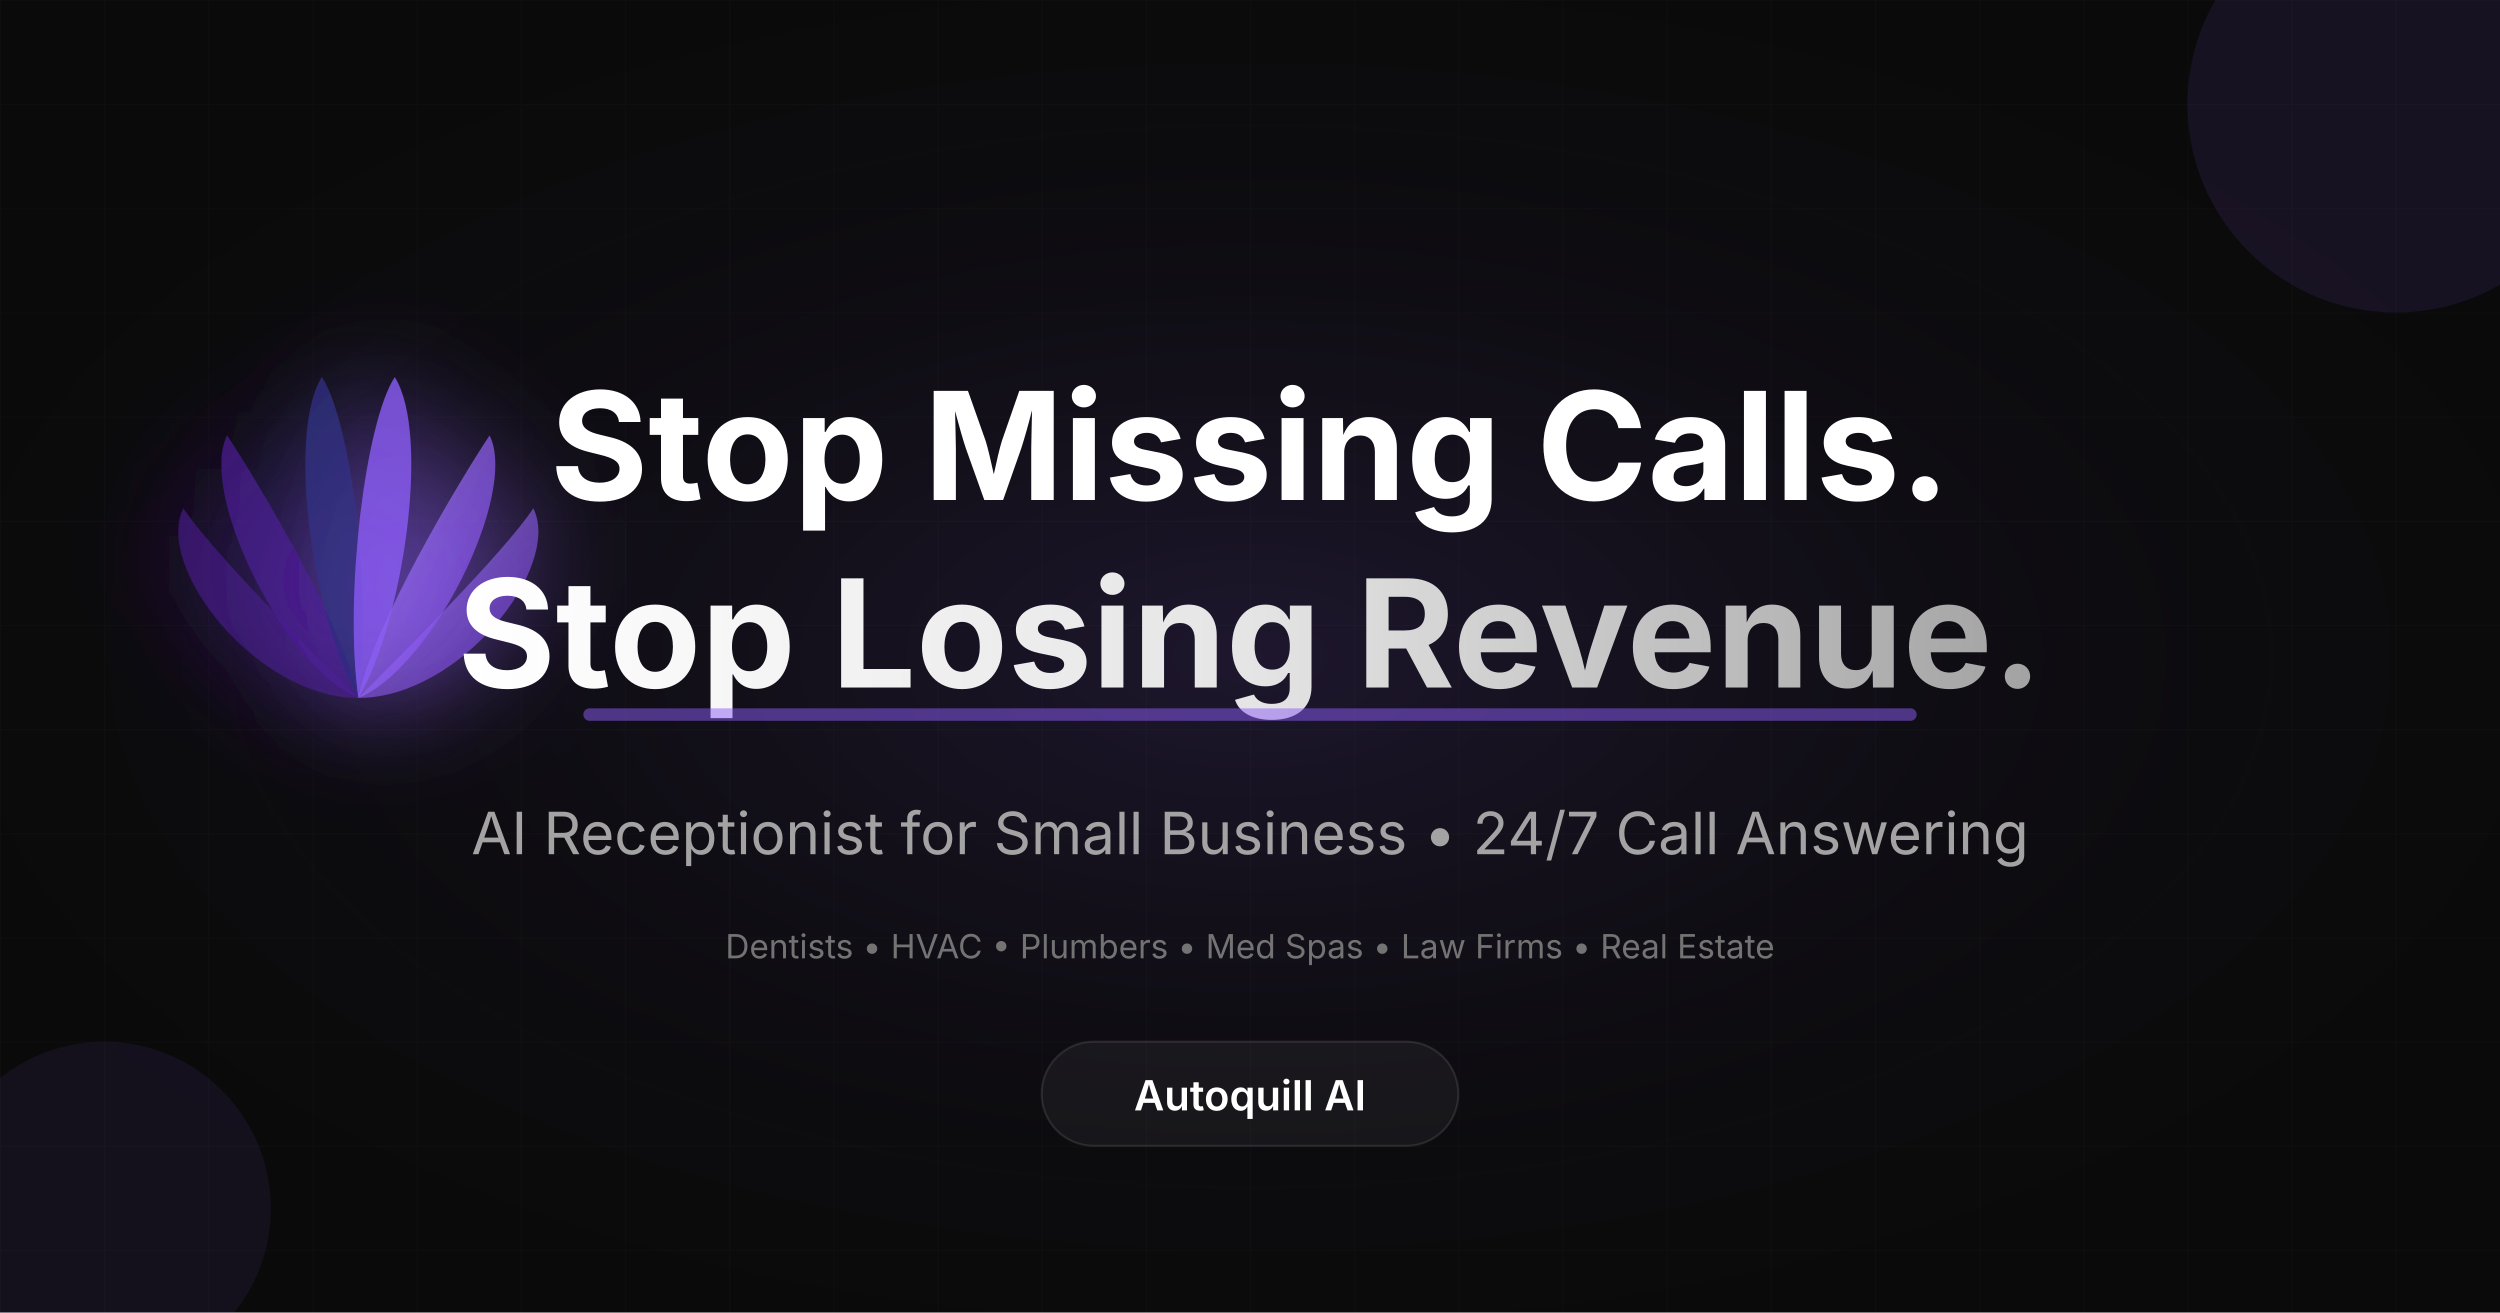
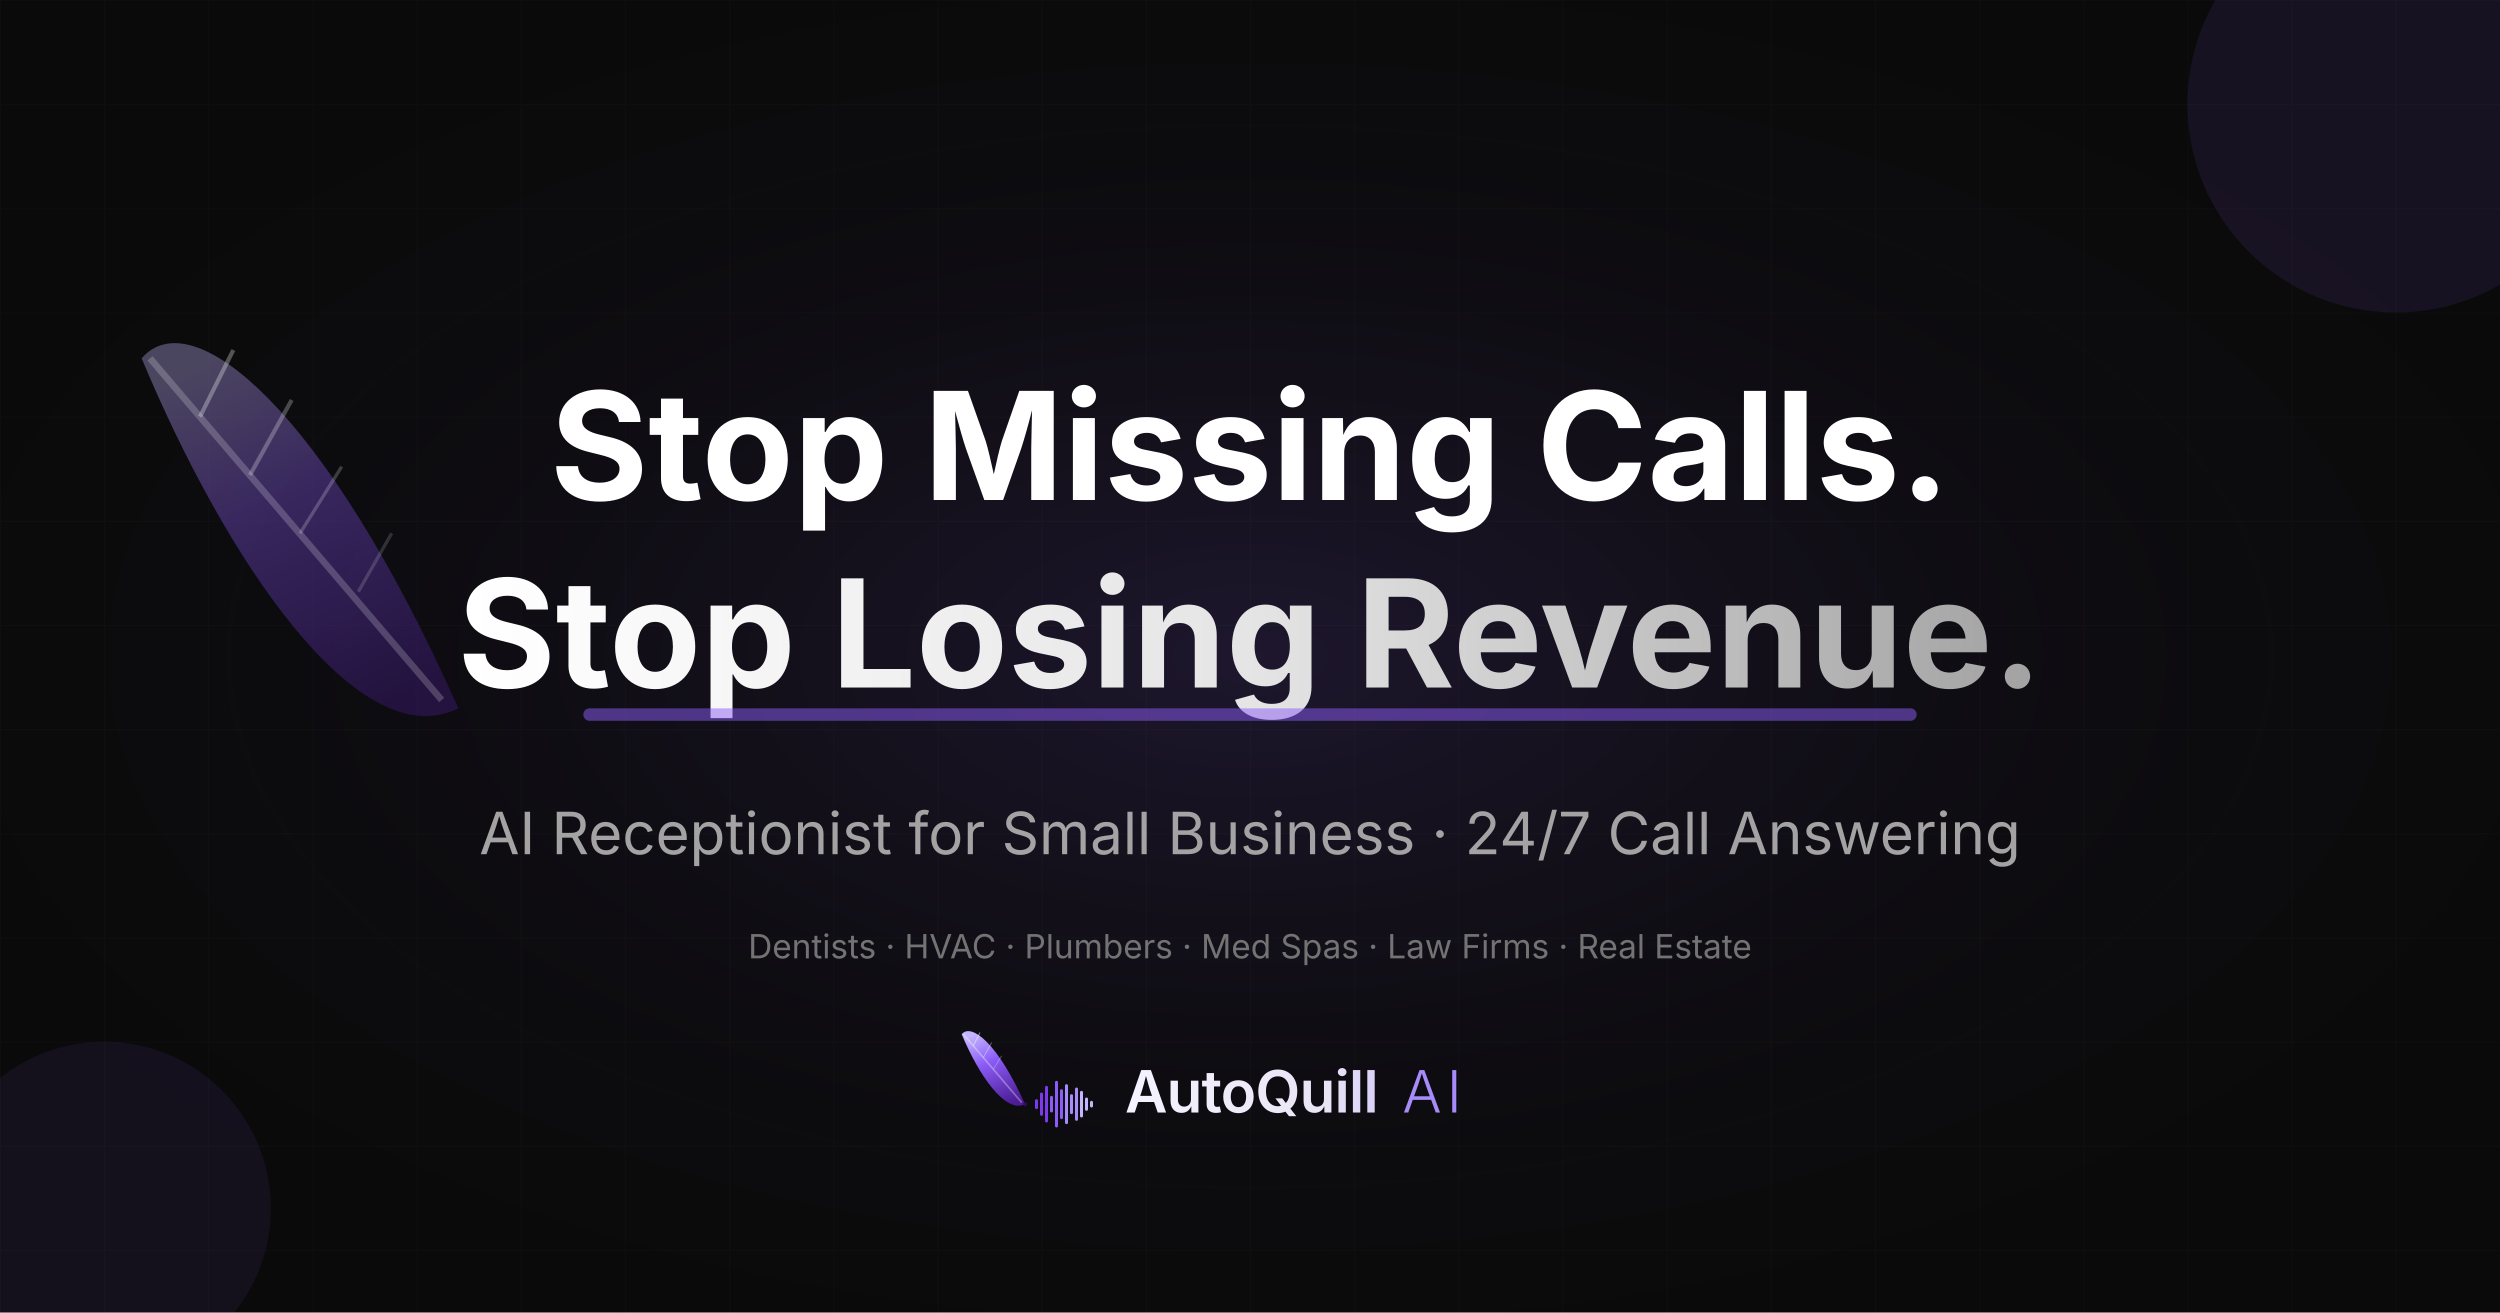
<svg xmlns="http://www.w3.org/2000/svg" width="1200" height="630" viewBox="0 0 1200 630" fill="none">
  <rect width="1200" height="630" fill="#0a0a0a" />
  <defs>
    <radialGradient id="glow" cx="50%" cy="50%" r="60%" fx="50%" fy="50%">
      <stop offset="0%" stop-color="#8b5cf6" stop-opacity="0.15" />
      <stop offset="100%" stop-color="#0a0a0a" stop-opacity="0" />
    </radialGradient>
+     <linearGradient id="fg" x1="0.3" y1="0" x2="0.7" y2="1">
+       <stop offset="0%" stop-color="#C4B5FD" />
+       <stop offset="40%" stop-color="#8B5CF6" />
+       <stop offset="100%" stop-color="#4C1D95" />
+     </linearGradient>
    <linearGradient id="textGradient" x1="0%" y1="0%" x2="100%" y2="0%">
      <stop offset="0%" stop-color="#ffffff" />
      <stop offset="50%" stop-color="#e5e5e5" />
      <stop offset="100%" stop-color="#a3a3a3" />
    </linearGradient>
-     <linearGradient id="purpleGradient" x1="0%" y1="0%" x2="100%" y2="100%">
-       <stop offset="0%" stop-color="#a78bfa" />
-       <stop offset="100%" stop-color="#7c3aed" />
+     <linearGradient id="wordGrad" x1="0" y1="0" x2="1" y2="0">
+       <stop offset="0%" stop-color="#F5F3FF" />
+       <stop offset="60%" stop-color="#E9E5F5" />
+       <stop offset="100%" stop-color="#C4B5FD" />
    </linearGradient>
-     <filter id="featherGlow" x="-50%" y="-50%" width="200%" height="200%">
-       <feGaussianBlur stdDeviation="8" result="blur" />
-       <feMerge>
-         <feMergeNode in="blur" />
-         <feMergeNode in="SourceGraphic" />
-       </feMerge>
-     </filter>
  </defs>
  <rect width="1200" height="630" fill="url(#glow)" />
  <pattern id="grid" width="50" height="50" patternUnits="userSpaceOnUse">
    <path d="M 50 0 L 0 0 0 50" fill="none" stroke="white" stroke-opacity="0.03" stroke-width="1" />
  </pattern>
  <rect width="1200" height="630" fill="url(#grid)" opacity="0.5" />
-   <g transform="translate(60, 160) scale(3.5)" filter="url(#featherGlow)">
-     <path d="M32,50 C18,50 4,32 8,24 C12,30 26,44 32,50Z" fill="#4c1d95" opacity="0.6" />
-     <path d="M32,50 C22,46 10,22 14,14 C18,20 30,40 32,50Z" fill="#4c1d95" opacity="0.7" />
-     <path d="M32,50 C26,40 22,14 27,6 C31,12 34,36 32,50Z" fill="#312e81" opacity="0.8" />
-     <path d="M32,50 C46,50 60,32 56,24 C52,30 38,44 32,50Z" fill="url(#purpleGradient)" opacity="0.6" />
-     <path d="M32,50 C42,46 54,22 50,14 C46,20 34,40 32,50Z" fill="url(#purpleGradient)" opacity="0.7" />
-     <path d="M32,50 C38,40 42,14 37,6 C33,12 30,36 32,50Z" fill="#8b5cf6" opacity="0.8" />
+   <g transform="translate(60, 140) scale(4)">
+     <path d="M 40 50 C 24 14, 8 1, 2 8 C 12 32, 28 56, 40 50 Z" fill="url(#fg)" opacity="0.35" />
+     <line x1="3" y1="8" x2="38" y2="49" stroke="white" stroke-width="0.8" opacity="0.2" />
+     <line x1="9" y1="15" x2="13" y2="7" stroke="white" stroke-width="0.5" opacity="0.3" />
+     <line x1="15" y1="22" x2="20" y2="13" stroke="white" stroke-width="0.5" opacity="0.25" />
+     <line x1="21" y1="29" x2="26" y2="21" stroke="white" stroke-width="0.4" opacity="0.2" />
+     <line x1="28" y1="36" x2="32" y2="29" stroke="white" stroke-width="0.4" opacity="0.15" />
  </g>
  <text x="600" y="240" text-anchor="middle" font-family="Inter, system-ui, sans-serif" font-size="72" font-weight="700" fill="white">
    Stop Missing Calls.
  </text>
  <text x="600" y="330" text-anchor="middle" font-family="Inter, system-ui, sans-serif" font-size="72" font-weight="700" fill="url(#textGradient)">
    Stop Losing Revenue.
  </text>
  <rect x="280" y="340" width="640" height="6" rx="3" fill="#8b5cf6" opacity="0.5" />
  <text x="600" y="410" text-anchor="middle" font-family="Inter, system-ui, sans-serif" font-size="28" fill="#a3a3a3">
-     AI Receptionist for Small Business • 24/7 Call Answering
+     AI Receptionist for Small Business · 24/7 Call Answering
  </text>
-   <g transform="translate(500, 500)">
-     <rect x="0" y="0" width="200" height="50" rx="25" fill="white" fill-opacity="0.05" stroke="white" stroke-opacity="0.1" />
-     <text x="100" y="33" text-anchor="middle" font-family="Inter, system-ui, sans-serif" font-size="20" font-weight="600" fill="white">
-       Autoquill AI
+   <g transform="translate(460, 490)">
+     <g transform="scale(0.8)">
+       <path d="M 40 50 C 24 14, 8 1, 2 8 C 12 32, 28 56, 40 50 Z" fill="url(#fg)" />
+       <line x1="3" y1="8" x2="38" y2="49" stroke="white" stroke-width="1" opacity="0.32" />
+       <line x1="9" y1="15" x2="13" y2="7" stroke="white" stroke-width="0.6" opacity="0.48" />
+       <line x1="15" y1="22" x2="20" y2="13" stroke="white" stroke-width="0.5" opacity="0.4" />
+       <line x1="21" y1="29" x2="26" y2="21" stroke="white" stroke-width="0.5" opacity="0.32" />
+       <circle cx="40" cy="50" r="1.2" fill="#3B0764" />
+       <rect x="46" y="47" width="1.8" height="6" rx="0.9" fill="#7C3AED" />
+       <rect x="49" y="43" width="1.8" height="14" rx="0.9" fill="#7C3AED" />
+       <rect x="52" y="39" width="1.8" height="22" rx="0.9" fill="#7C3AED" />
+       <rect x="55" y="45" width="1.8" height="10" rx="0.9" fill="#8B5CF6" />
+       <rect x="58" y="36" width="1.8" height="28" rx="0.9" fill="#8B5CF6" />
+       <rect x="61" y="41" width="1.8" height="18" rx="0.9" fill="#8B5CF6" />
+       <rect x="64" y="38" width="1.8" height="24" rx="0.9" fill="#A78BFA" />
+       <rect x="67" y="44" width="1.8" height="12" rx="0.9" fill="#A78BFA" />
+       <rect x="70" y="40" width="1.8" height="20" rx="0.9" fill="#A78BFA" />
+       <rect x="73" y="42" width="1.8" height="16" rx="0.9" fill="#C4B5FD" />
+       <rect x="76" y="46" width="1.8" height="8" rx="0.9" fill="#C4B5FD" />
+       <rect x="79" y="48" width="1.8" height="4" rx="0.9" fill="#C4B5FD" />
+     </g>
+     <text x="80" y="44" font-family="Inter, system-ui, sans-serif">
+       <tspan font-size="28" font-weight="600" fill="url(#wordGrad)" letter-spacing="-0.4">AutoQuill</tspan>
+       <tspan font-size="28" font-weight="300" fill="#A78BFA" letter-spacing="2.4" dx="8">AI</tspan>
    </text>
  </g>
  <g transform="translate(600, 460)" text-anchor="middle">
    <text font-family="Inter, system-ui, sans-serif" font-size="16" fill="#737373">
-       Dentists • HVAC • Plumbers • Med Spas • Law Firms • Real Estate
+       Dentists · HVAC · Plumbers · Med Spas · Law Firms · Real Estate
    </text>
  </g>
  <circle cx="1150" cy="50" r="100" fill="#8b5cf6" opacity="0.1" />
  <circle cx="50" cy="580" r="80" fill="#8b5cf6" opacity="0.08" />
</svg>
